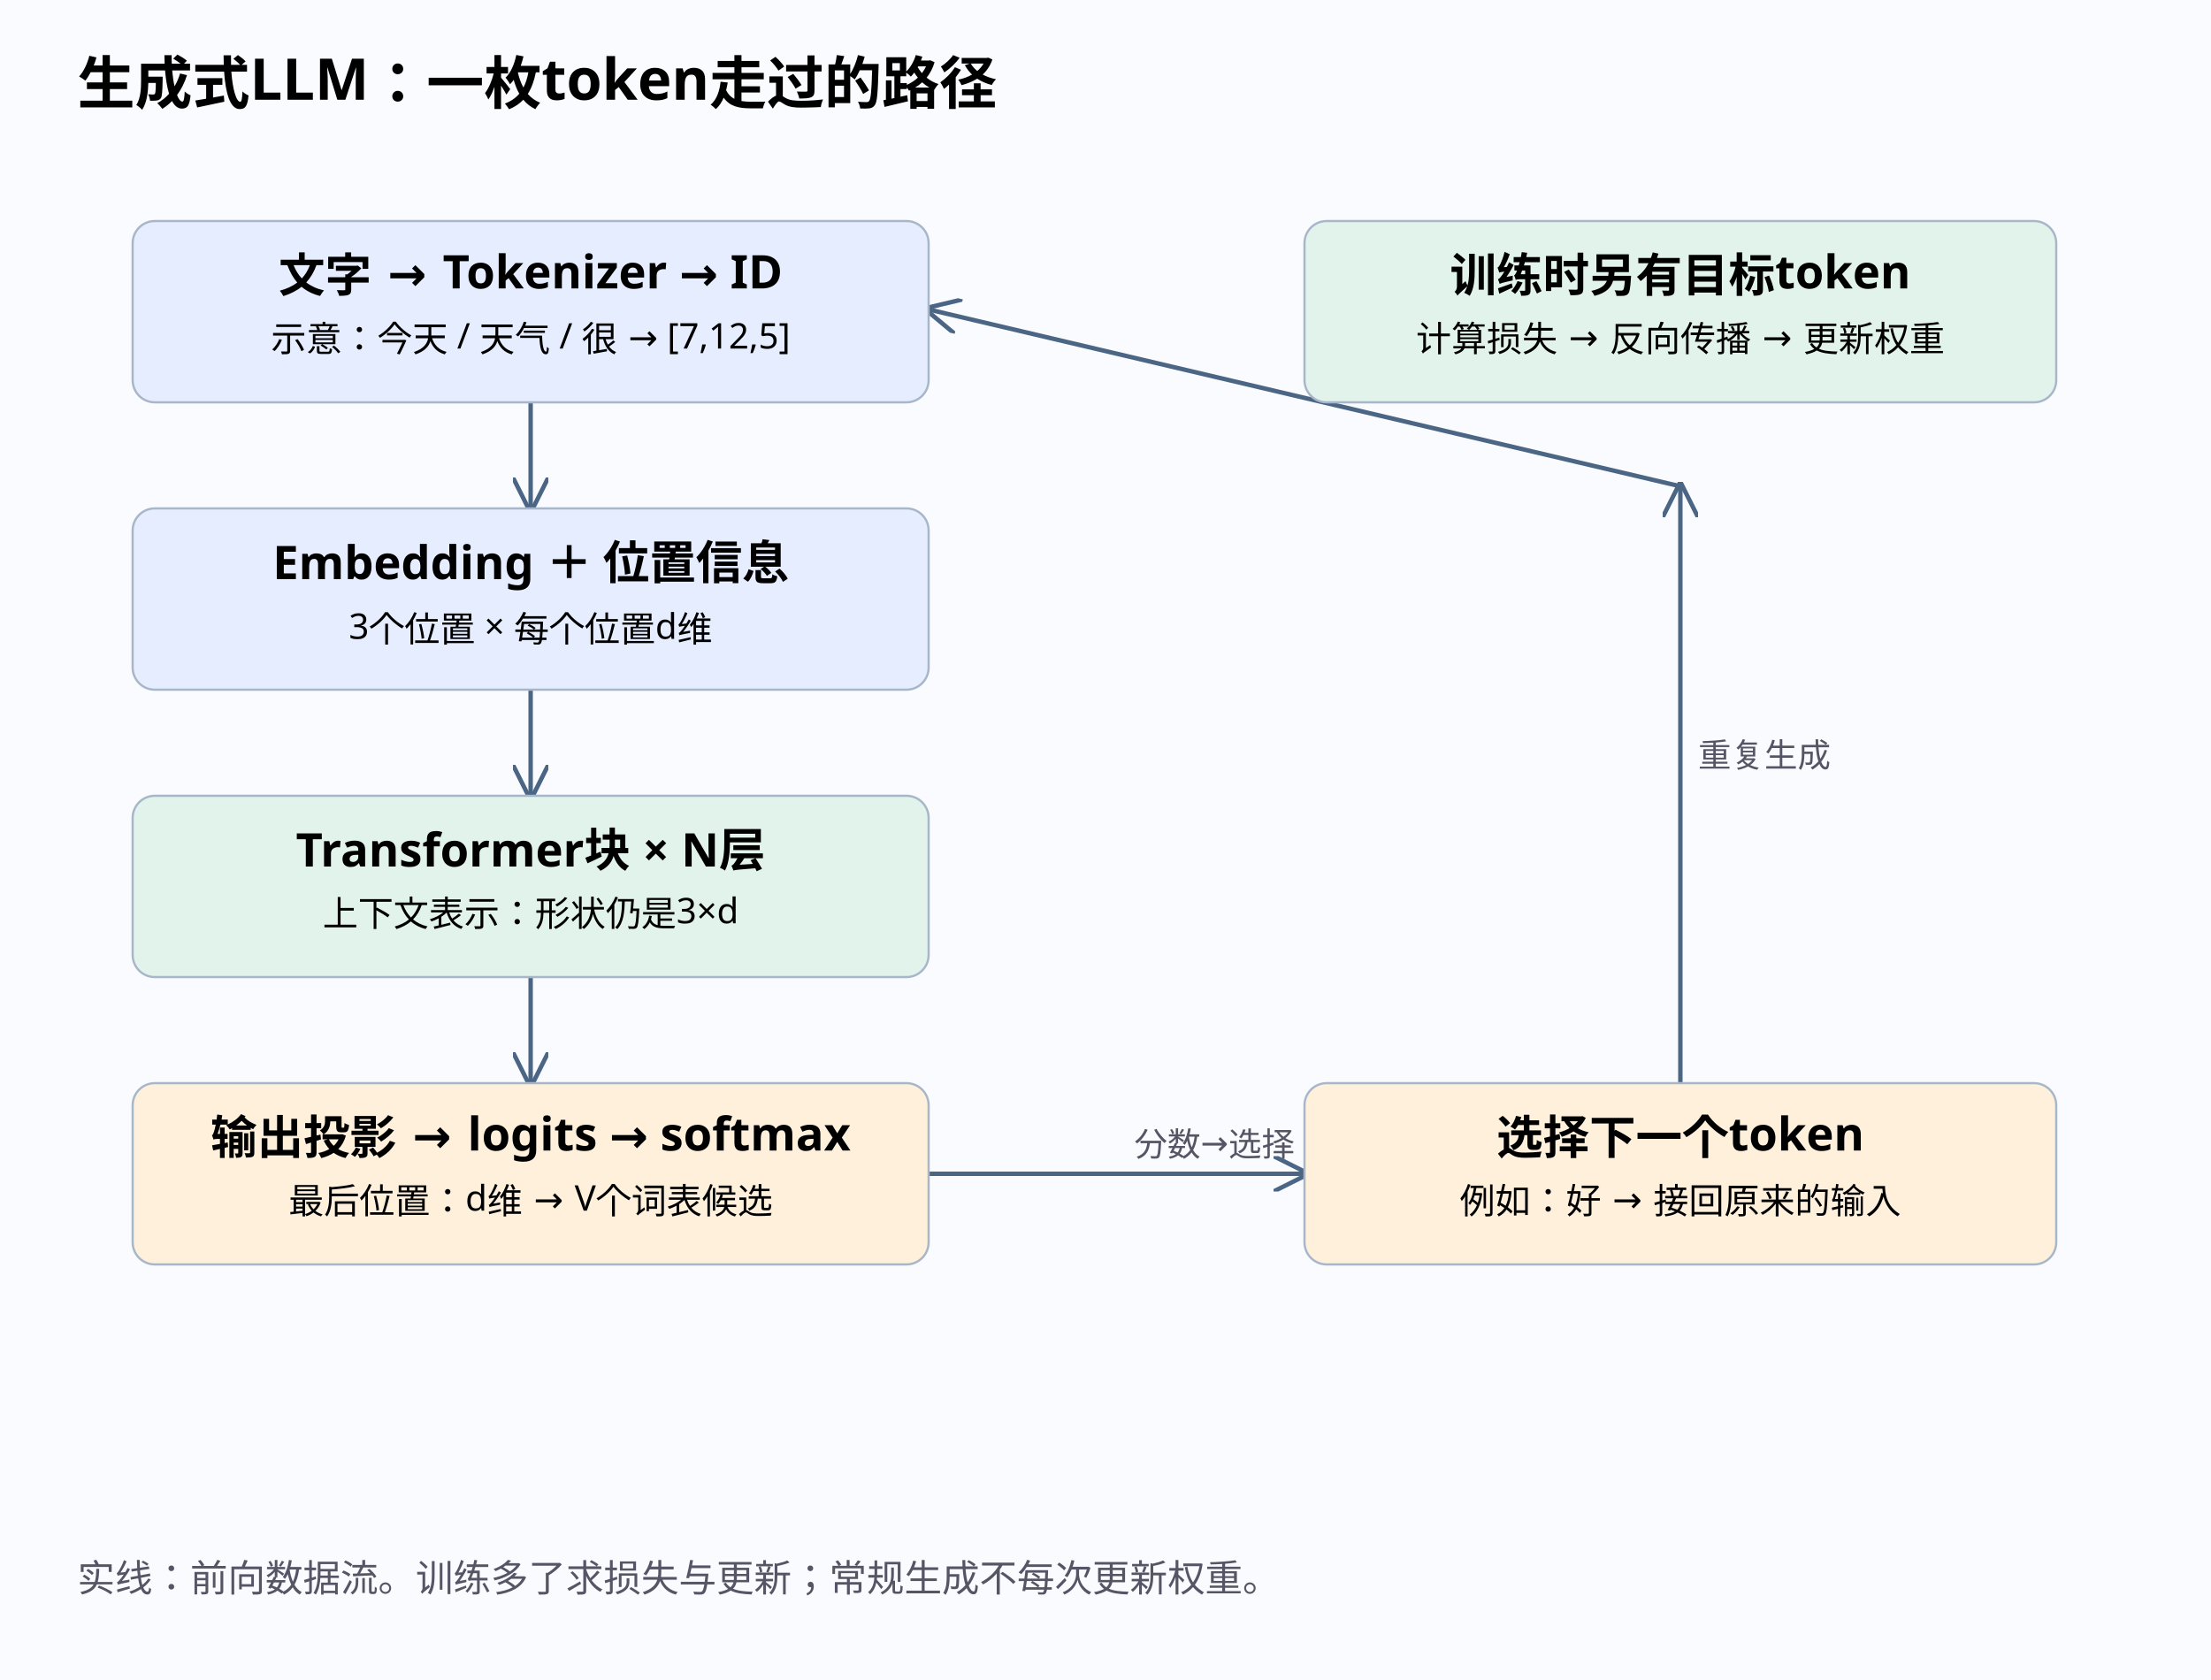
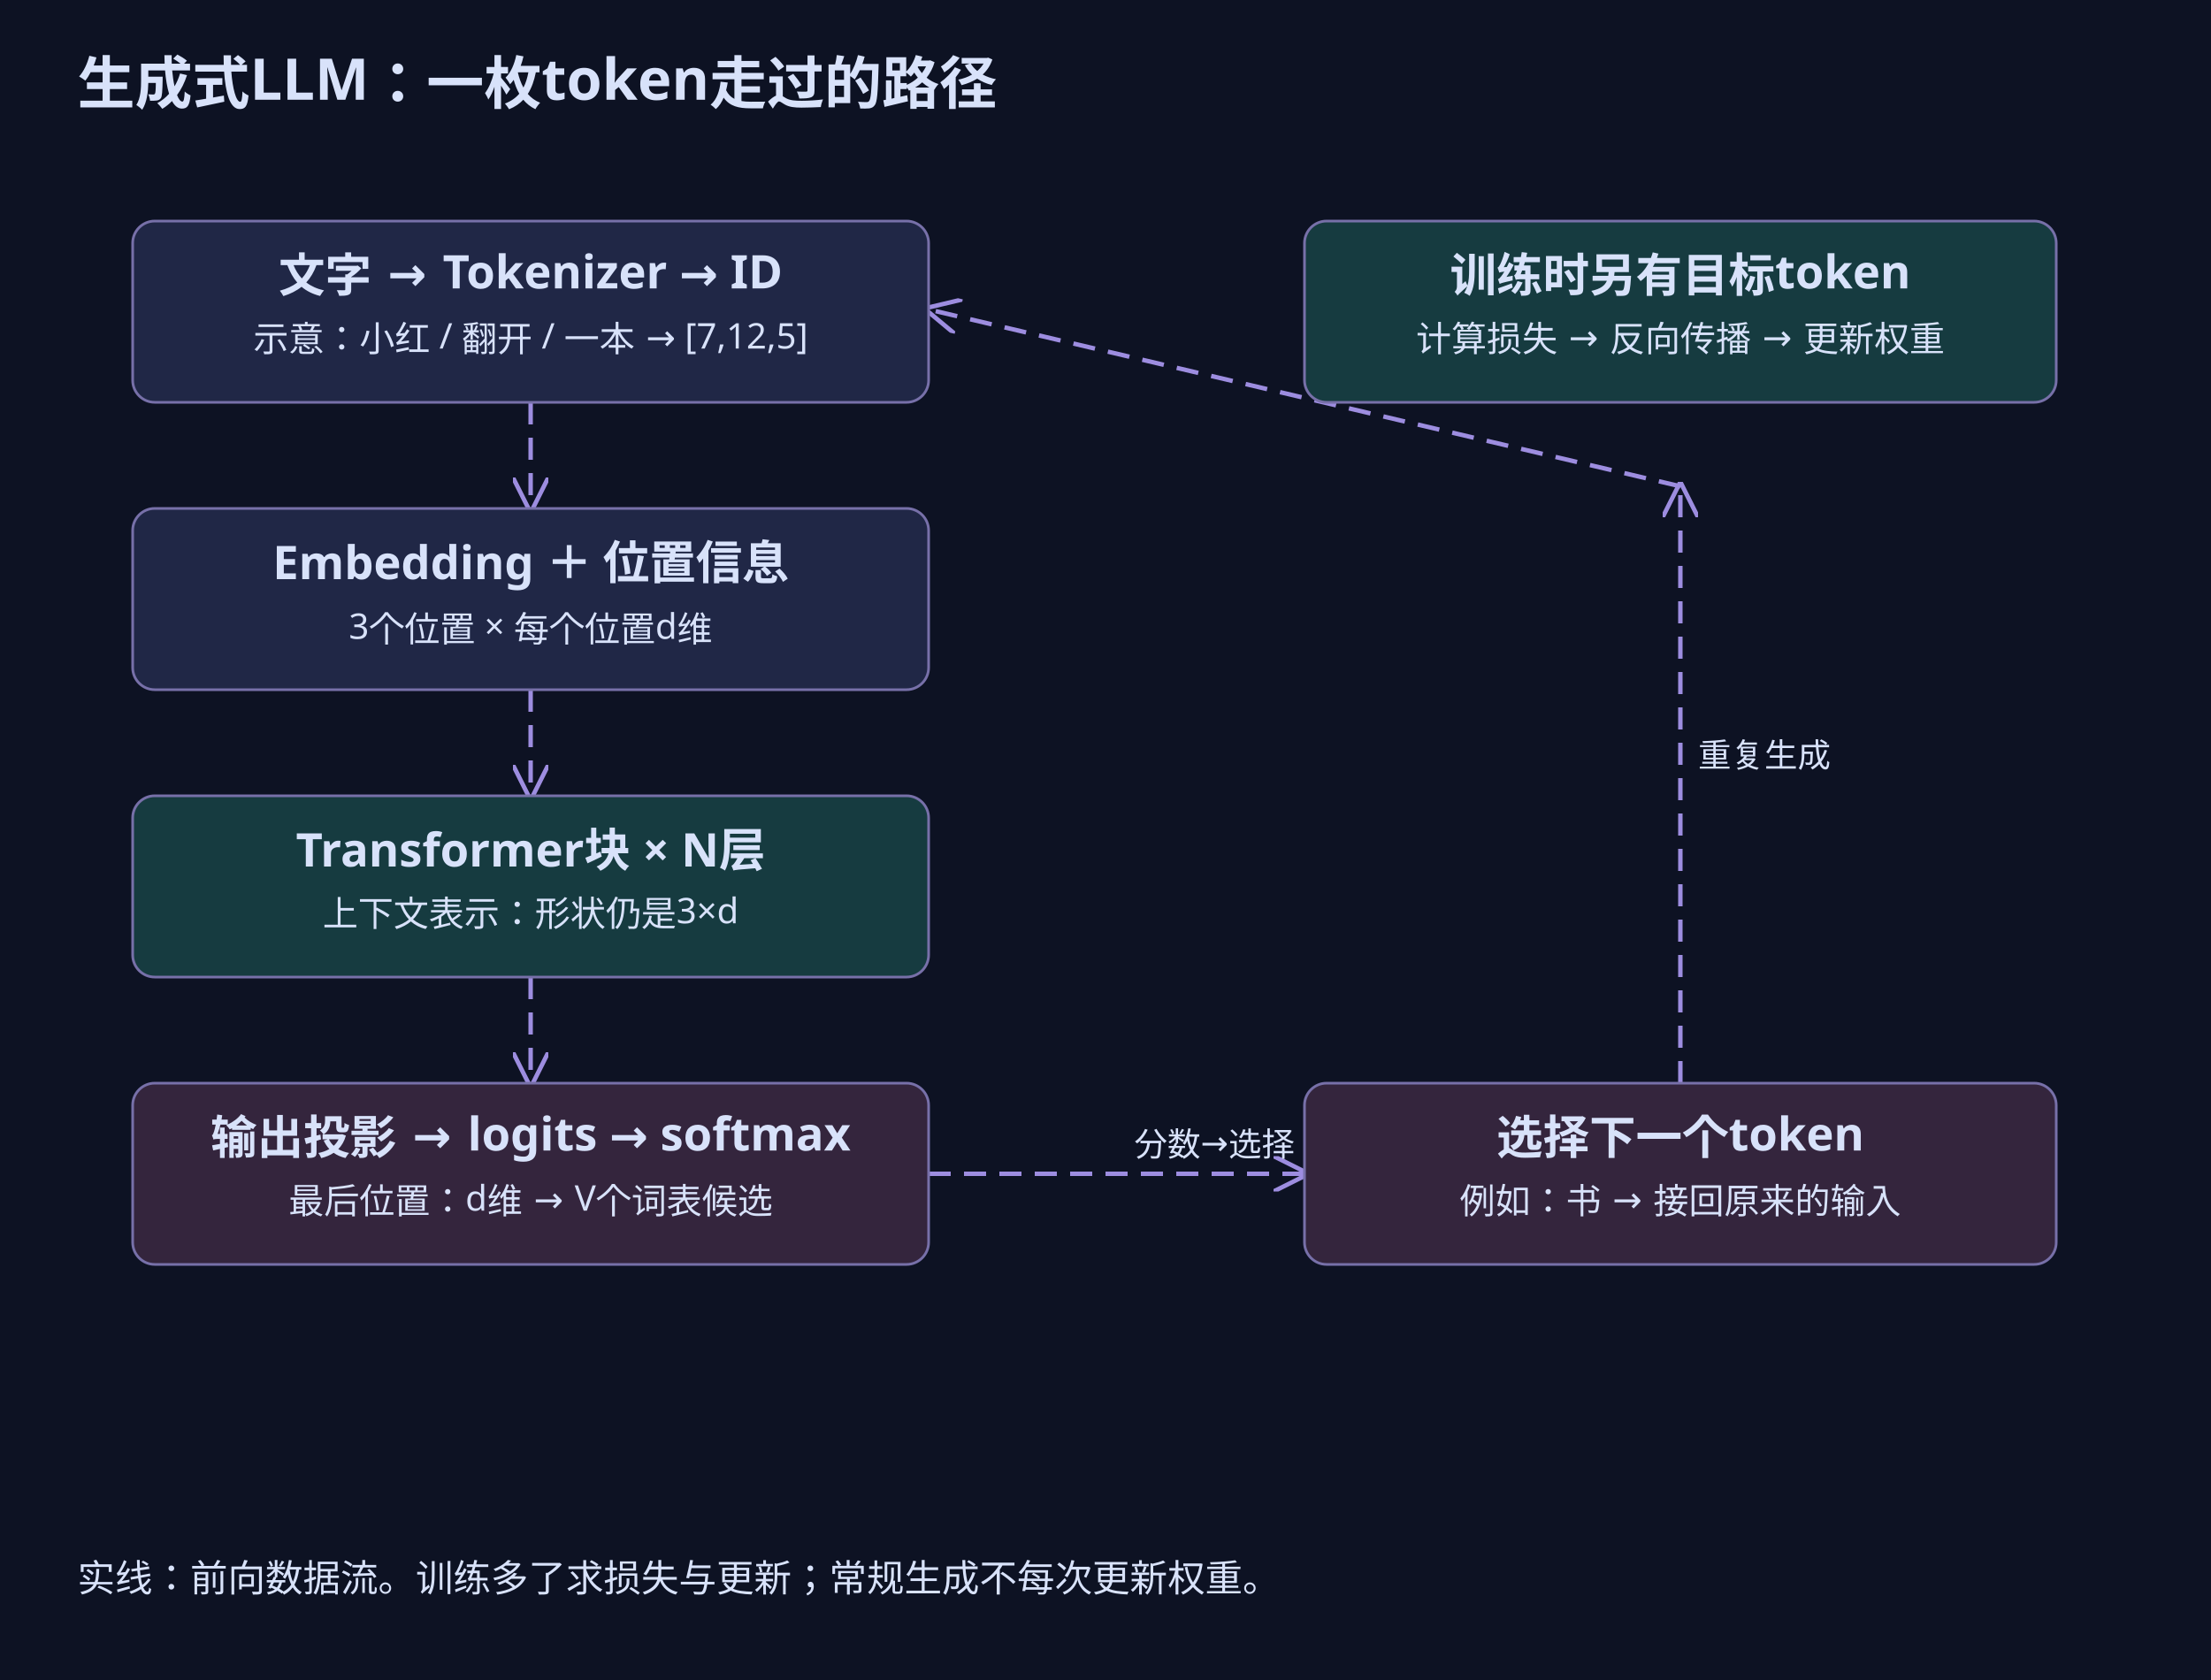
- <svg xmlns="http://www.w3.org/2000/svg" viewBox="0 0 1000 760" role="img">
+ <svg xmlns="http://www.w3.org/2000/svg" viewBox="0 0 1000 760" role="img" class="atlas-interactive-svg" style="width:100%;height:auto;display:block">
+   <style>.atlas-diagram-node{cursor:pointer;outline:none}.atlas-diagram-node rect{transition:stroke .3s,fill .3s}.atlas-diagram-node:hover rect,.atlas-diagram-node:focus rect{stroke:#c8b7ff;stroke-width:2.5}.atlas-diagram-node.is-selected rect{fill:#3c2d60;stroke:#c4acff;stroke-width:2.5;filter:drop-shadow(0 0 9px #986dff55)}path[marker-end]{stroke-dasharray:10 6;animation:atlas-edge 3s linear infinite}@keyframes atlas-edge{to{stroke-dashoffset:-64}}@media(prefers-reduced-motion:reduce){*{animation:none!important;transition:none!important}}</style>
  <defs>
    <marker id="arr" markerWidth="8" markerHeight="8" refX="7" refY="4" orient="auto">
-       <path d="M0 0L8 4L0 8" fill="none" stroke="#4b6584" />
+       <path d="M0 0L8 4L0 8" fill="none" stroke="#9d8de0" />
    </marker>
  </defs>
-   <rect width="1000" height="760" fill="#fafbfe" />
+   <rect width="1000" height="760" fill="#0d1223" />
  <g font-family="PingFang SC,Microsoft YaHei,sans-serif">
-     <text x="35" y="47" font-size="26" font-weight="700">生成式LLM：一枚token走过的路径</text>
-     <path d="M240 182 L240 230" fill="none" stroke="#4b6584" stroke-width="2" marker-end="url(#arr)" />
-     <path d="M240 312 L240 360" fill="none" stroke="#4b6584" stroke-width="2" marker-end="url(#arr)" />
-     <path d="M240 442 L240 490" fill="none" stroke="#4b6584" stroke-width="2" marker-end="url(#arr)" />
-     <path d="M420 531 L590 531" fill="none" stroke="#4b6584" stroke-width="2" marker-end="url(#arr)" />
-     <text x="513.0" y="523.0" font-size="15" fill="#556">分数→选择</text>
-     <path d="M760 490 L760 220" fill="none" stroke="#4b6584" stroke-width="2" marker-end="url(#arr)" />
-     <text x="768.0" y="347.0" font-size="15" fill="#556">重复生成</text>
-     <path d="M760 220 L420 140" fill="none" stroke="#4b6584" stroke-width="2" marker-end="url(#arr)" />
-     <text x="598.0" y="172.0" font-size="15" fill="#556">接回前缀</text>
-     <rect x="60" y="100" width="360" height="82" rx="10" fill="#e5edff" stroke="#a8b6c9" />
-     <text x="240.0" y="132" text-anchor="middle" font-size="21" font-weight="600">文字 → Tokenizer → ID</text>
-     <text x="240.0" y="159" text-anchor="middle" font-size="16">示意：今天 / 天气 / 很 → [7,12,5]</text>
-     <rect x="60" y="230" width="360" height="82" rx="10" fill="#e5edff" stroke="#a8b6c9" />
-     <text x="240.0" y="262" text-anchor="middle" font-size="21" font-weight="600">Embedding ＋ 位置信息</text>
-     <text x="240.0" y="289" text-anchor="middle" font-size="16">3个位置 × 每个位置d维</text>
-     <rect x="60" y="360" width="360" height="82" rx="10" fill="#e2f3eb" stroke="#a8b6c9" />
-     <text x="240.0" y="392" text-anchor="middle" font-size="21" font-weight="600">Transformer块 × N层</text>
-     <text x="240.0" y="419" text-anchor="middle" font-size="16">上下文表示：形状仍是3×d</text>
-     <rect x="60" y="490" width="360" height="82" rx="10" fill="#fff0dc" stroke="#a8b6c9" />
-     <text x="240.0" y="522" text-anchor="middle" font-size="21" font-weight="600">输出投影 → logits → softmax</text>
-     <text x="240.0" y="549" text-anchor="middle" font-size="16">最后位置：d维 → V个词表候选</text>
-     <rect x="590" y="490" width="340" height="82" rx="10" fill="#fff0dc" stroke="#a8b6c9" />
-     <text x="760.0" y="522" text-anchor="middle" font-size="21" font-weight="600">选择下一个token</text>
-     <text x="760.0" y="549" text-anchor="middle" font-size="16">例如：好 → 接回原来的输入</text>
-     <rect x="590" y="100" width="340" height="82" rx="10" fill="#e2f3eb" stroke="#a8b6c9" />
-     <text x="760.0" y="132" text-anchor="middle" font-size="21" font-weight="600">训练时另有目标token</text>
-     <text x="760.0" y="159" text-anchor="middle" font-size="16">计算损失 → 反向传播 → 更新权重</text>
-     <text x="35" y="720" font-size="17" fill="#556">实线：前向数据流。训练多了求损失与更新；常规生成不每次更新权重。</text>
+     <text x="35" y="47" font-size="26" font-weight="700" fill="#d8e2fa">生成式LLM：一枚token走过的路径</text>
+     <path d="M240 182 L240 230" fill="none" stroke="#9d8de0" stroke-width="2" marker-end="url(#arr)" />
+     <path d="M240 312 L240 360" fill="none" stroke="#9d8de0" stroke-width="2" marker-end="url(#arr)" />
+     <path d="M240 442 L240 490" fill="none" stroke="#9d8de0" stroke-width="2" marker-end="url(#arr)" />
+     <path d="M420 531 L590 531" fill="none" stroke="#9d8de0" stroke-width="2" marker-end="url(#arr)" />
+     <text x="513.0" y="523.0" font-size="15" fill="#d8e2fa">分数→选择</text>
+     <path d="M760 490 L760 220" fill="none" stroke="#9d8de0" stroke-width="2" marker-end="url(#arr)" />
+     <text x="768.0" y="347.0" font-size="15" fill="#d8e2fa">重复生成</text>
+     <path d="M760 220 L420 140" fill="none" stroke="#9d8de0" stroke-width="2" marker-end="url(#arr)" />
+     <g class="atlas-diagram-node" data-node="0" tabindex="0" role="button" aria-label="文字 → Tokenizer → ID；示意：小红 / 翻开 / 一本 → [7,12,5]">
+       <rect x="60" y="100" width="360" height="82" rx="10" fill="#202746" stroke="#7770a9" stroke-width="1.2" />
+       <text x="240.0" y="132" text-anchor="middle" font-size="21" font-weight="600" fill="#d8e2fa">文字 → Tokenizer → ID</text>
+       <text x="240.0" y="159" text-anchor="middle" font-size="16" fill="#d8e2fa">示意：小红 / 翻开 / 一本 → [7,12,5]</text>
+     </g>
+     <g class="atlas-diagram-node" data-node="1" tabindex="0" role="button" aria-label="Embedding ＋ 位置信息；3个位置 × 每个位置d维">
+       <rect x="60" y="230" width="360" height="82" rx="10" fill="#202746" stroke="#7770a9" stroke-width="1.2" />
+       <text x="240.0" y="262" text-anchor="middle" font-size="21" font-weight="600" fill="#d8e2fa">Embedding ＋ 位置信息</text>
+       <text x="240.0" y="289" text-anchor="middle" font-size="16" fill="#d8e2fa">3个位置 × 每个位置d维</text>
+     </g>
+     <g class="atlas-diagram-node" data-node="2" tabindex="0" role="button" aria-label="Transformer块 × N层；上下文表示：形状仍是3×d">
+       <rect x="60" y="360" width="360" height="82" rx="10" fill="#163b40" stroke="#7770a9" stroke-width="1.2" />
+       <text x="240.0" y="392" text-anchor="middle" font-size="21" font-weight="600" fill="#d8e2fa">Transformer块 × N层</text>
+       <text x="240.0" y="419" text-anchor="middle" font-size="16" fill="#d8e2fa">上下文表示：形状仍是3×d</text>
+     </g>
+     <g class="atlas-diagram-node" data-node="3" tabindex="0" role="button" aria-label="输出投影 → logits → softmax；最后位置：d维 → V个词表候选">
+       <rect x="60" y="490" width="360" height="82" rx="10" fill="#34253d" stroke="#7770a9" stroke-width="1.2" />
+       <text x="240.0" y="522" text-anchor="middle" font-size="21" font-weight="600" fill="#d8e2fa">输出投影 → logits → softmax</text>
+       <text x="240.0" y="549" text-anchor="middle" font-size="16" fill="#d8e2fa">最后位置：d维 → V个词表候选</text>
+     </g>
+     <g class="atlas-diagram-node" data-node="4" tabindex="0" role="button" aria-label="选择下一个token；例如：书 → 接回原来的输入">
+       <rect x="590" y="490" width="340" height="82" rx="10" fill="#34253d" stroke="#7770a9" stroke-width="1.2" />
+       <text x="760.0" y="522" text-anchor="middle" font-size="21" font-weight="600" fill="#d8e2fa">选择下一个token</text>
+       <text x="760.0" y="549" text-anchor="middle" font-size="16" fill="#d8e2fa">例如：书 → 接回原来的输入</text>
+     </g>
+     <text x="598.0" y="172.0" font-size="15" fill="#d8e2fa">接回前缀</text>
+     <g class="atlas-diagram-node" data-node="5" tabindex="0" role="button" aria-label="训练时另有目标token；计算损失 → 反向传播 → 更新权重">
+       <rect x="590" y="100" width="340" height="82" rx="10" fill="#163b40" stroke="#7770a9" stroke-width="1.2" />
+       <text x="760.0" y="132" text-anchor="middle" font-size="21" font-weight="600" fill="#d8e2fa">训练时另有目标token</text>
+       <text x="760.0" y="159" text-anchor="middle" font-size="16" fill="#d8e2fa">计算损失 → 反向传播 → 更新权重</text>
+     </g>
+     <text x="35" y="720" font-size="17" fill="#d8e2fa">实线：前向数据流。训练多了求损失与更新；常规生成不每次更新权重。</text>
  </g>
</svg>
